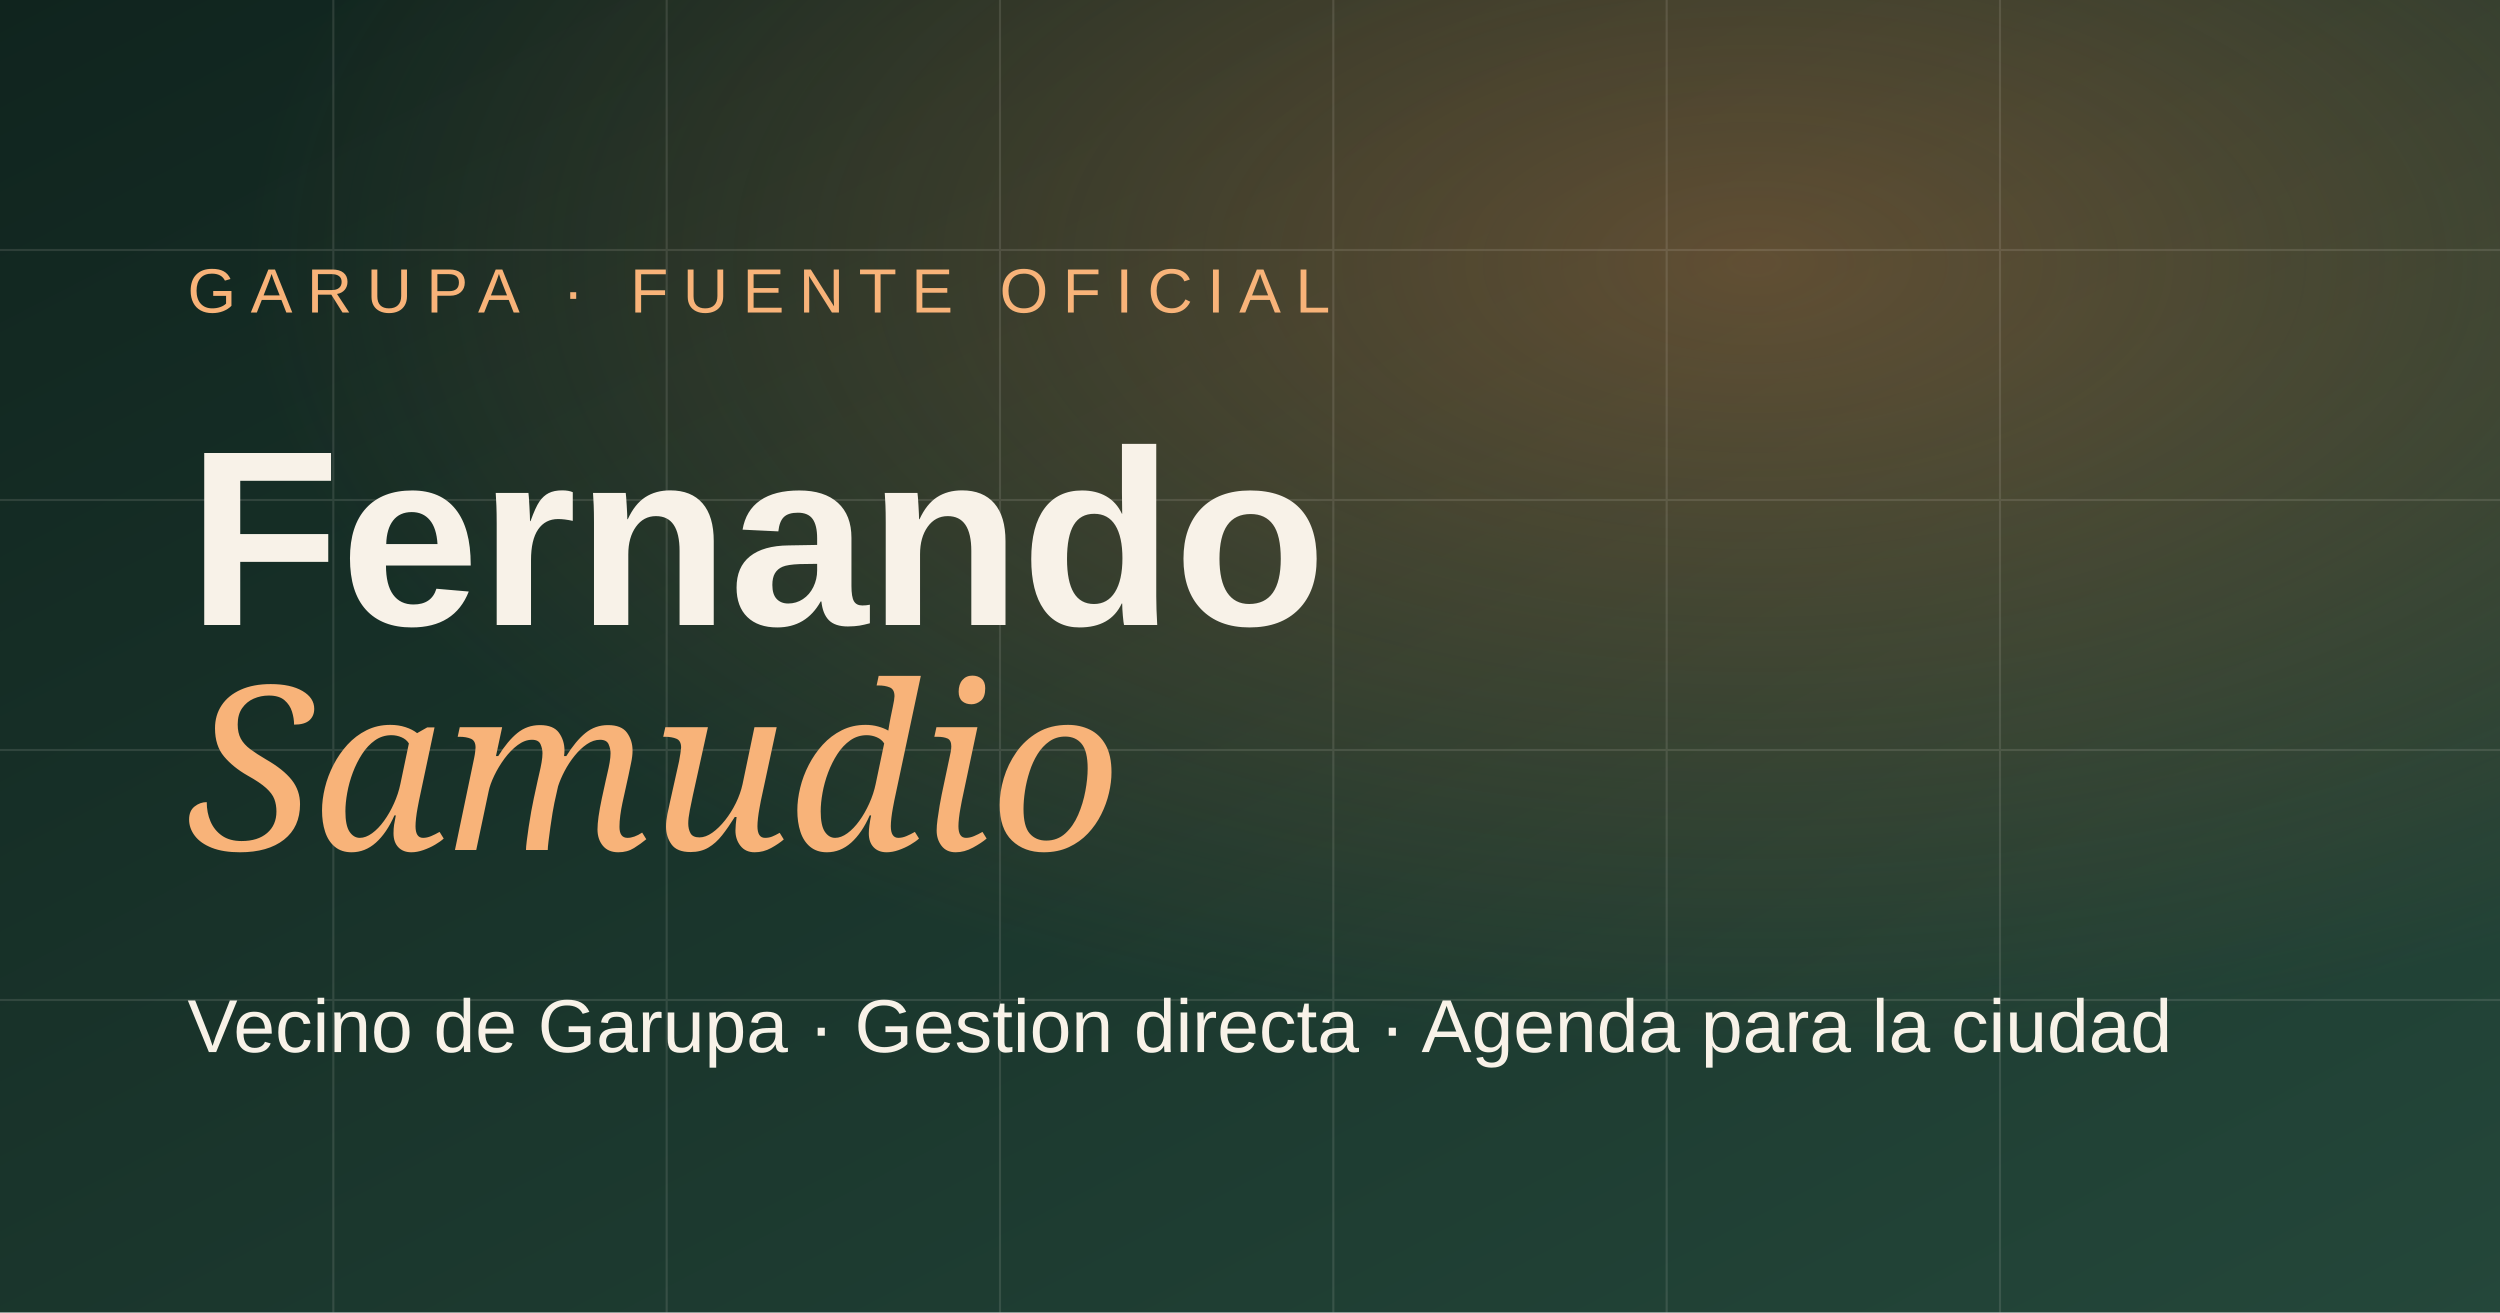
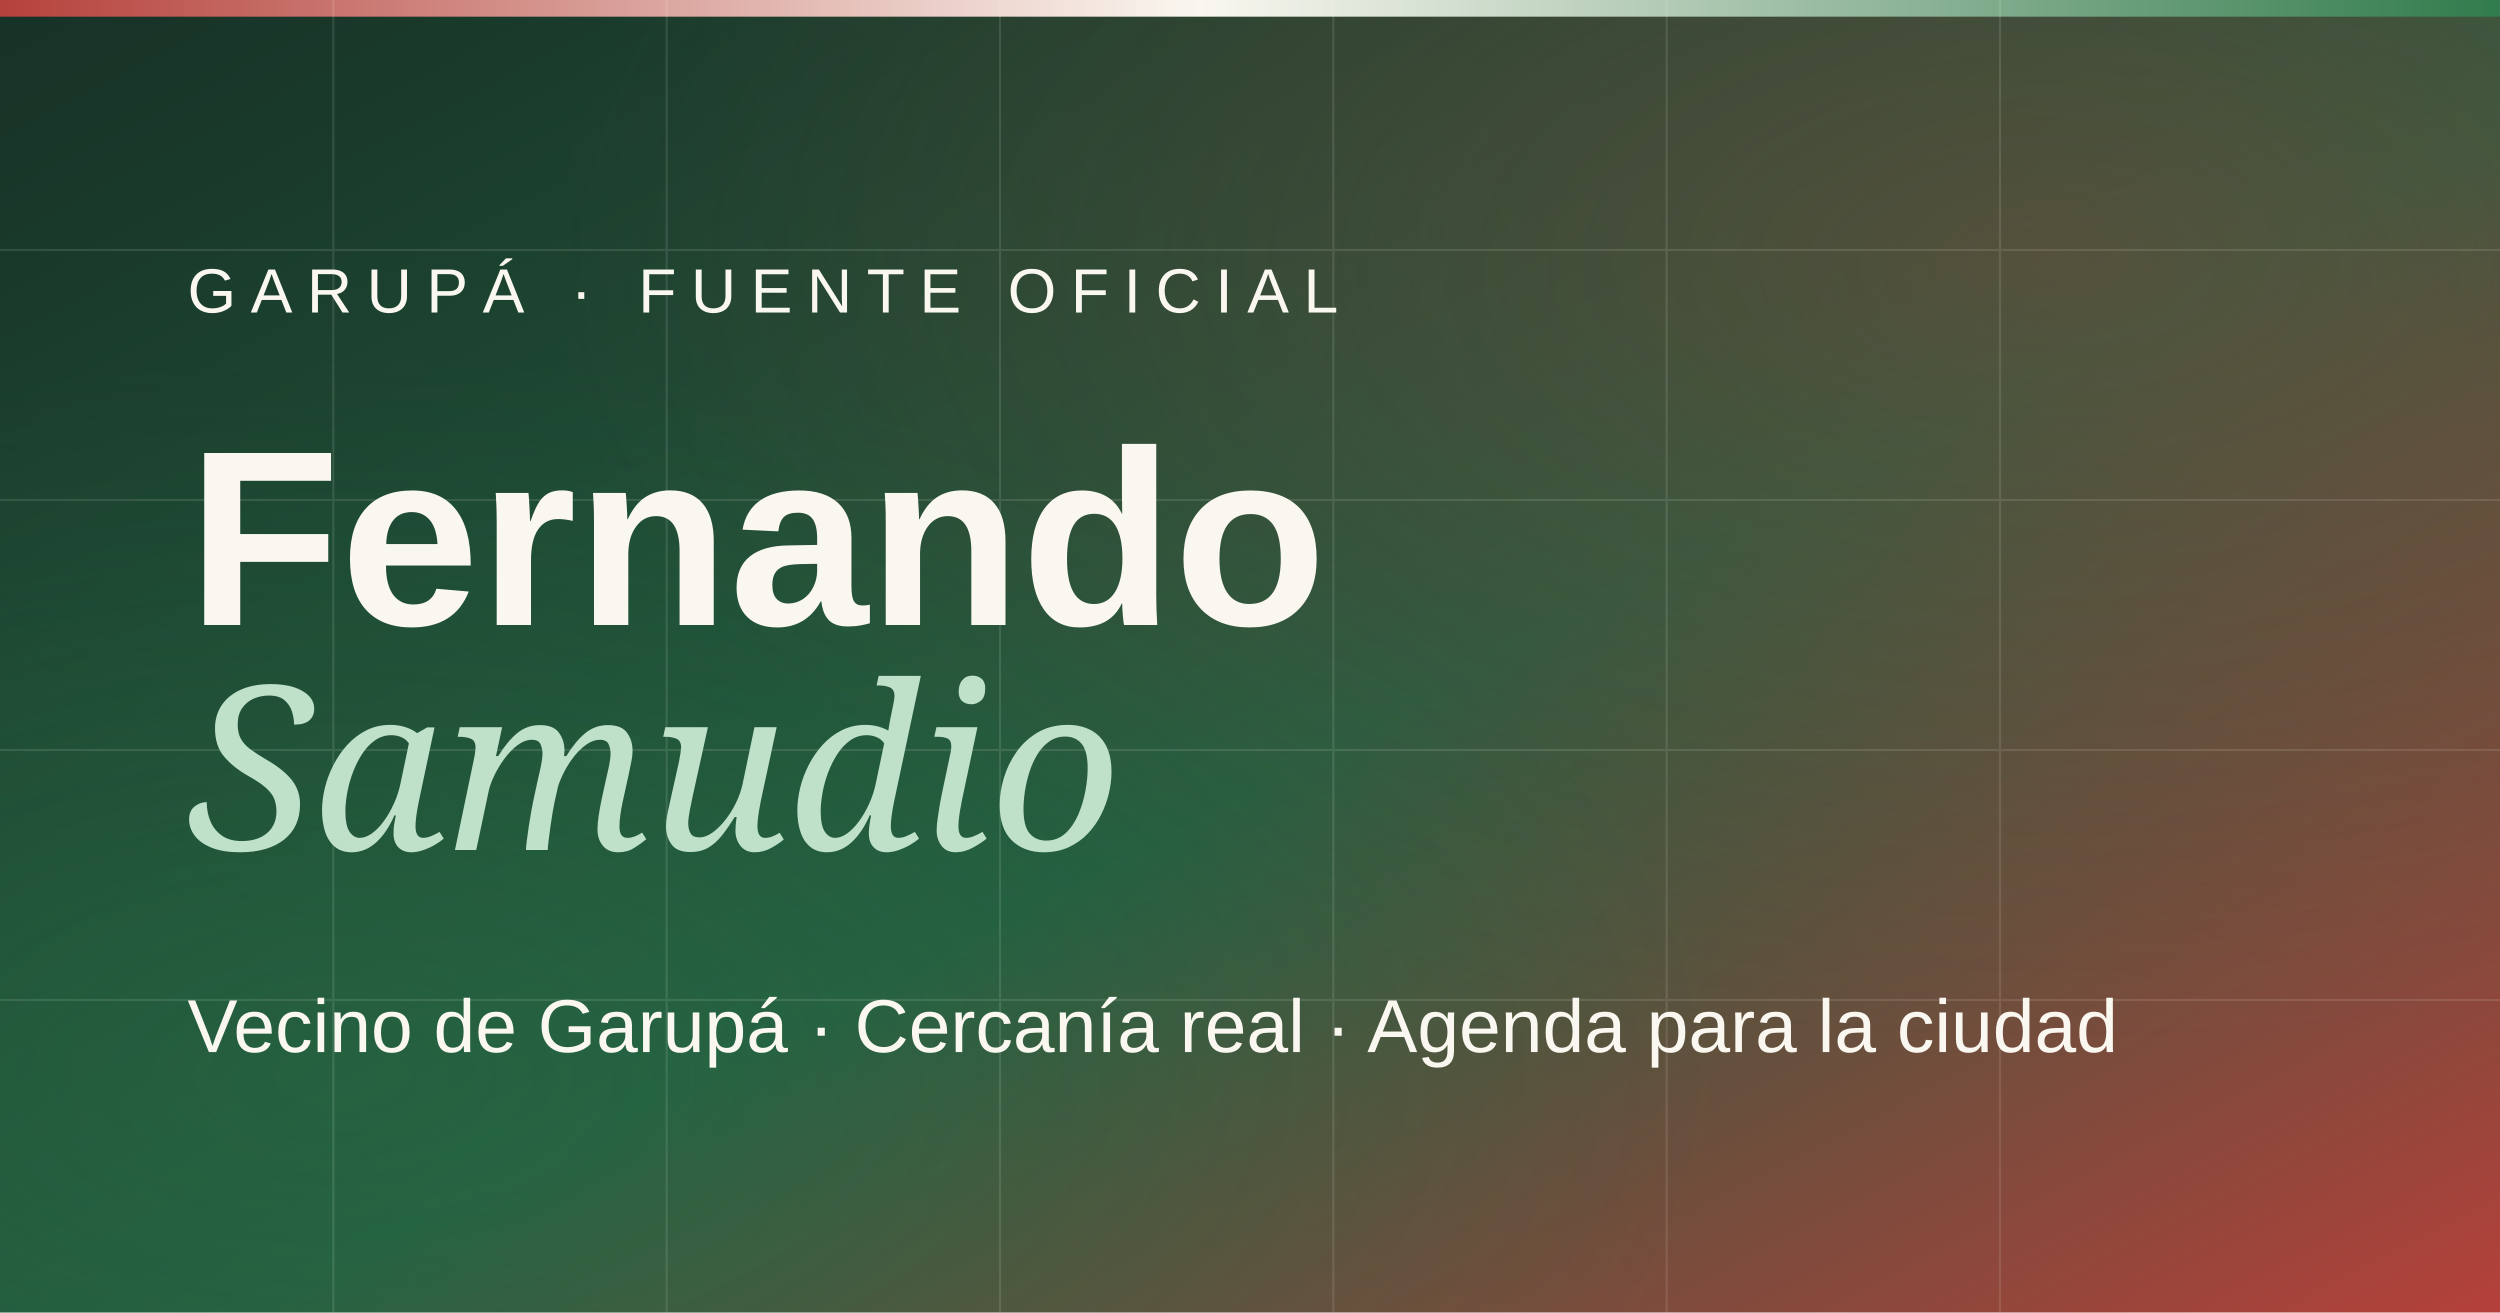
<svg xmlns="http://www.w3.org/2000/svg" viewBox="0 0 1200 630">
  <defs>
    <linearGradient id="bg" x1="0%" y1="0%" x2="100%" y2="100%">
-       <stop offset="0%" stop-color="#10241e" />
-       <stop offset="100%" stop-color="#24473a" />
+       <stop offset="0%" stop-color="#173126" />
+       <stop offset="55%" stop-color="#235d3f" />
+       <stop offset="100%" stop-color="#b5403a" />
    </linearGradient>
-     <radialGradient id="glow" cx="70%" cy="20%" r="60%">
-       <stop offset="0%" stop-color="#d57a42" stop-opacity="0.38" />
-       <stop offset="100%" stop-color="#d57a42" stop-opacity="0" />
+     <radialGradient id="glowRed" cx="82%" cy="20%" r="60%">
+       <stop offset="0%" stop-color="#b5403a" stop-opacity="0.34" />
+       <stop offset="100%" stop-color="#b5403a" stop-opacity="0" />
    </radialGradient>
+     <radialGradient id="glowGreen" cx="14%" cy="82%" r="55%">
+       <stop offset="0%" stop-color="#2f7a4b" stop-opacity="0.28" />
+       <stop offset="100%" stop-color="#2f7a4b" stop-opacity="0" />
+     </radialGradient>
+     <linearGradient id="flag" x1="0%" y1="0%" x2="100%" y2="0%">
+       <stop offset="0%" stop-color="#b5403a" />
+       <stop offset="48%" stop-color="#faf7f0" />
+       <stop offset="100%" stop-color="#2f7a4b" />
+     </linearGradient>
  </defs>
  <rect width="1200" height="630" fill="url(#bg)" />
-   <rect width="1200" height="630" fill="url(#glow)" />
-   <g opacity="0.12" stroke="#f8f2e8">
+   <rect width="1200" height="630" fill="url(#glowRed)" />
+   <rect width="1200" height="630" fill="url(#glowGreen)" />
+   <rect x="0" y="0" width="1200" height="8" fill="url(#flag)" />
+   <g opacity="0.12" stroke="#faf7f0">
    <path d="M0 120 H1200" />
    <path d="M0 240 H1200" />
    <path d="M0 360 H1200" />
    <path d="M0 480 H1200" />
    <path d="M160 0 V630" />
    <path d="M320 0 V630" />
    <path d="M480 0 V630" />
    <path d="M640 0 V630" />
    <path d="M800 0 V630" />
    <path d="M960 0 V630" />
  </g>
-   <text x="90" y="150" fill="#f8b379" font-family="Arial, sans-serif" font-size="30" letter-spacing="7">
-     GARUPA · FUENTE OFICIAL
+   <text x="90" y="150" fill="#faf7f0" font-family="Arial, sans-serif" font-size="30" letter-spacing="7">
+     GARUPÁ · FUENTE OFICIAL
  </text>
-   <text x="90" y="300" fill="#f8f2e8" font-family="Arial, sans-serif" font-size="120" font-weight="800">
+   <text x="90" y="300" fill="#faf7f0" font-family="Arial, sans-serif" font-size="120" font-weight="800">
    Fernando
  </text>
-   <text x="90" y="408" fill="#f8b379" font-family="Georgia, serif" font-size="110" font-style="italic">
+   <text x="90" y="408" fill="#bfe1c9" font-family="Georgia, serif" font-size="110" font-style="italic">
    Samudio
  </text>
-   <text x="90" y="505" fill="#f8f2e8" font-family="Arial, sans-serif" font-size="36">
-     Vecino de Garupa · Gestion directa · Agenda para la ciudad
+   <text x="90" y="505" fill="#faf7f0" font-family="Arial, sans-serif" font-size="36">
+     Vecino de Garupá · Cercanía real · Agenda para la ciudad
  </text>
</svg>
